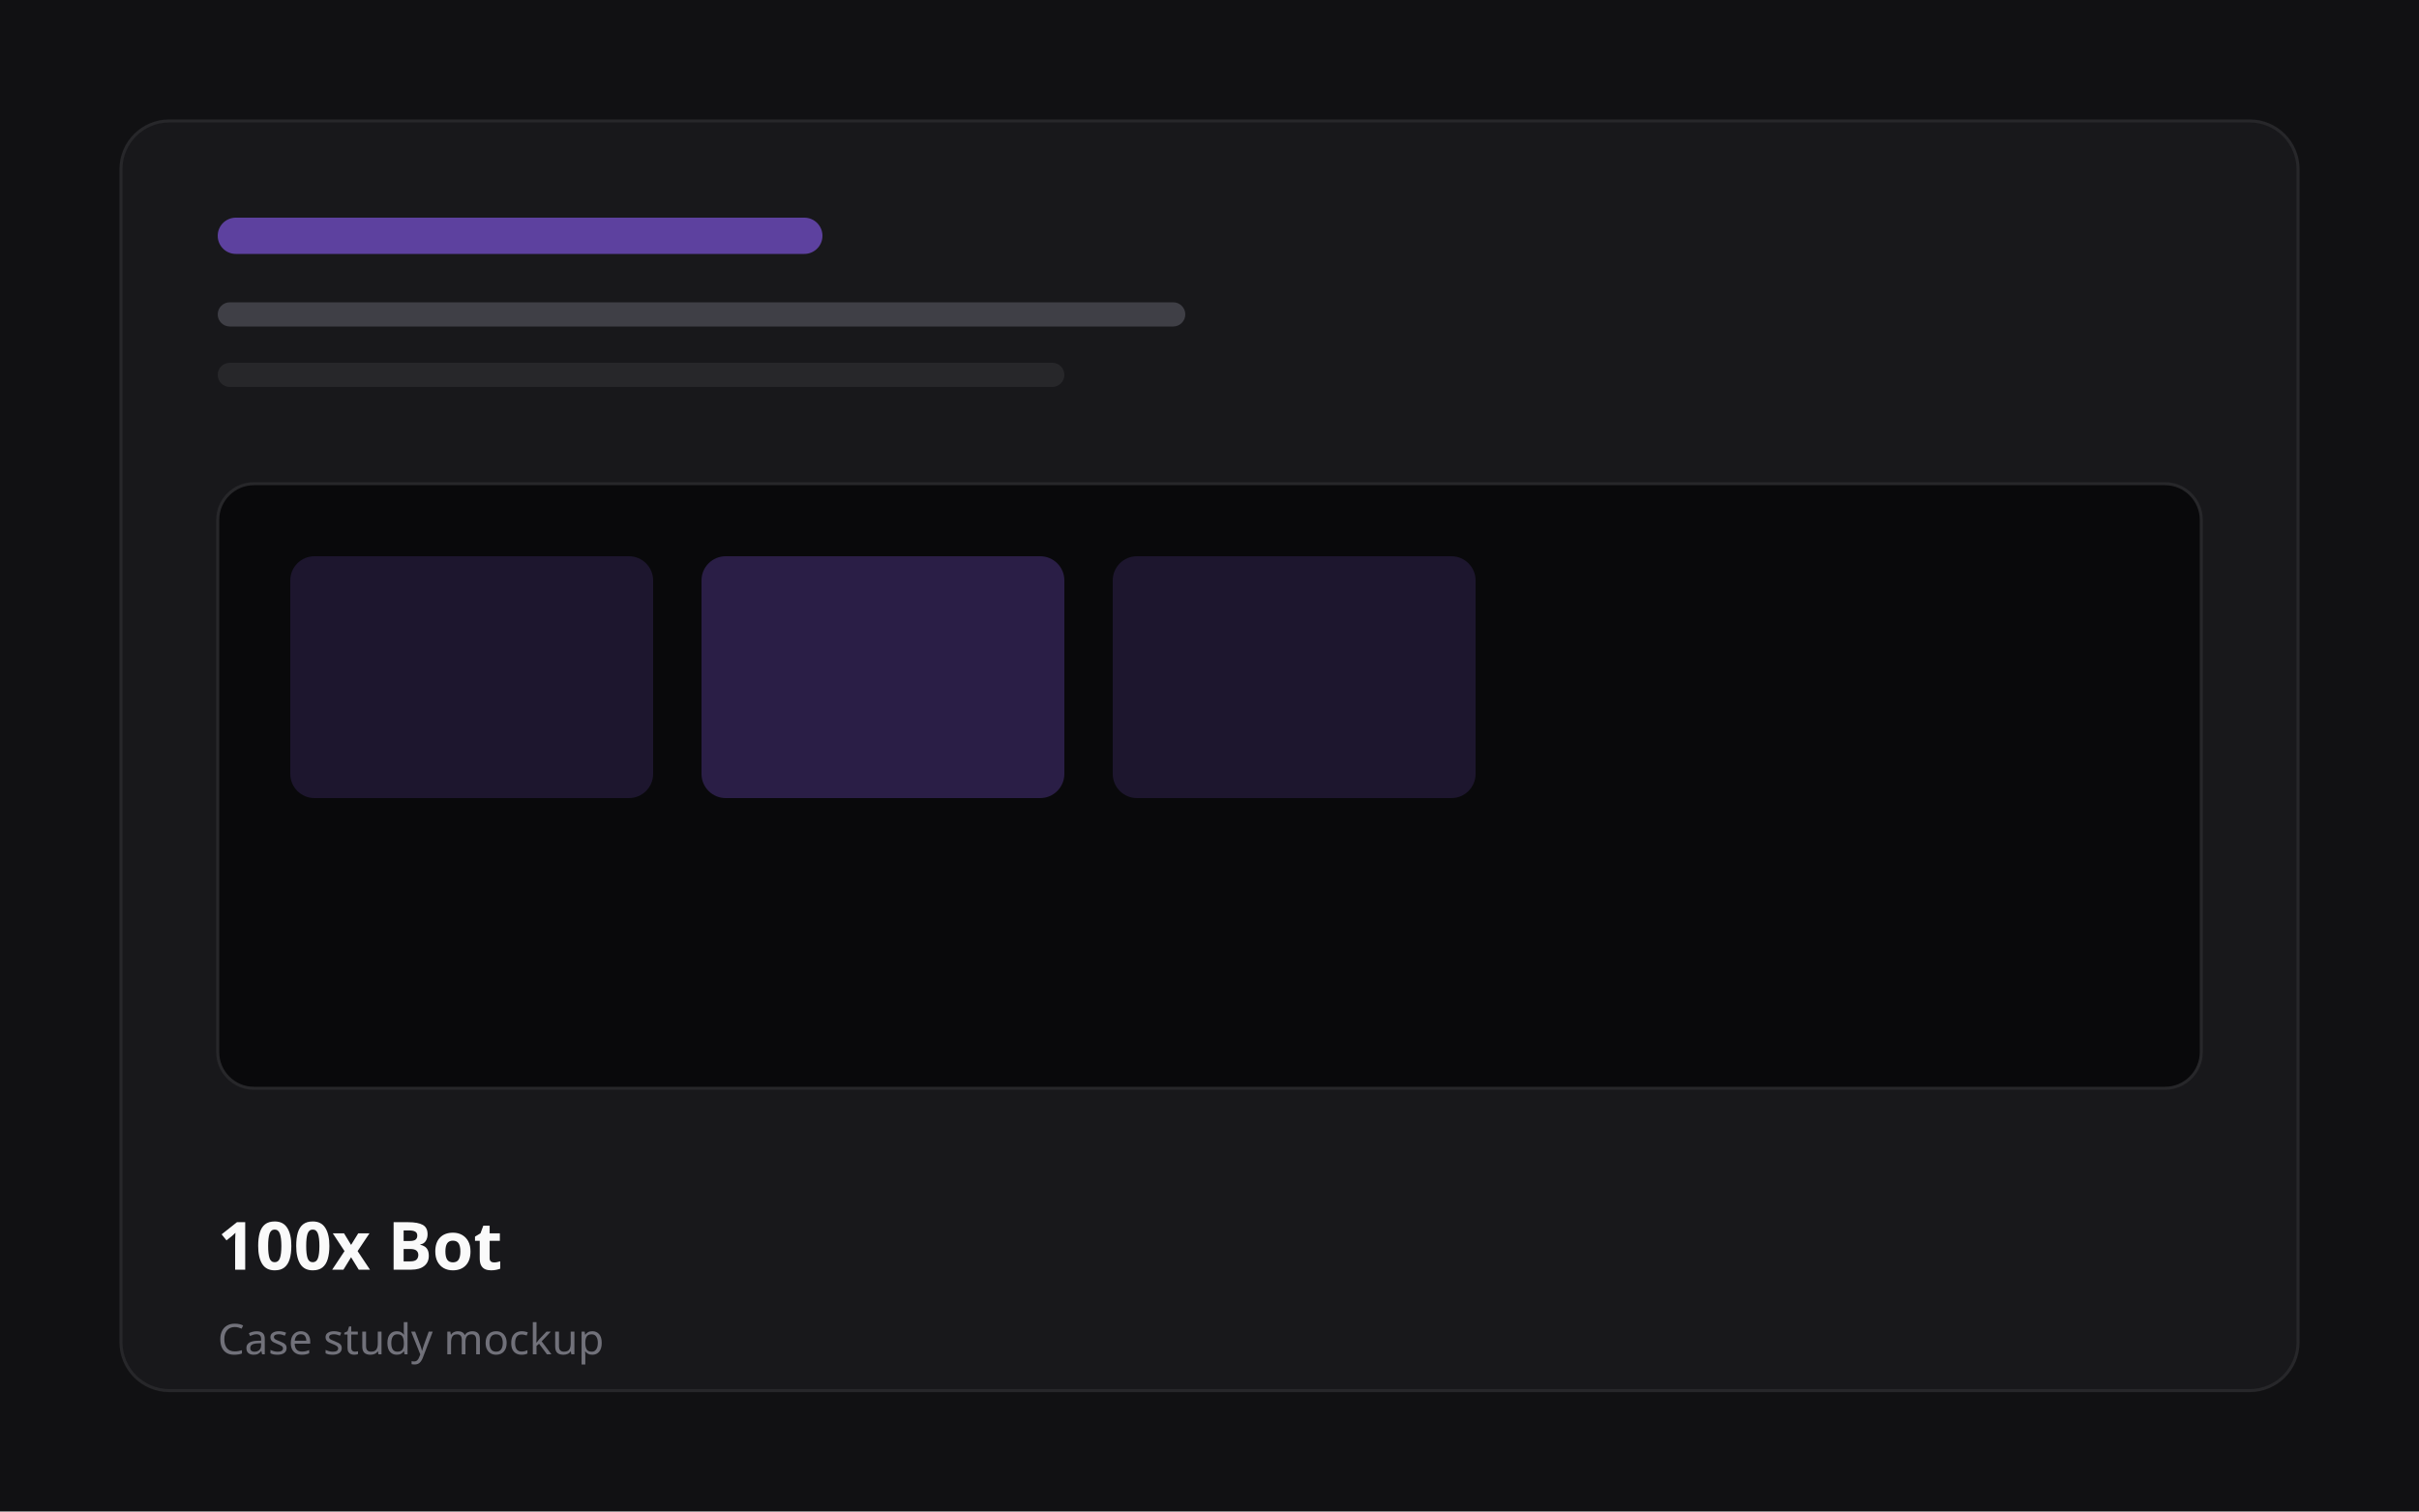
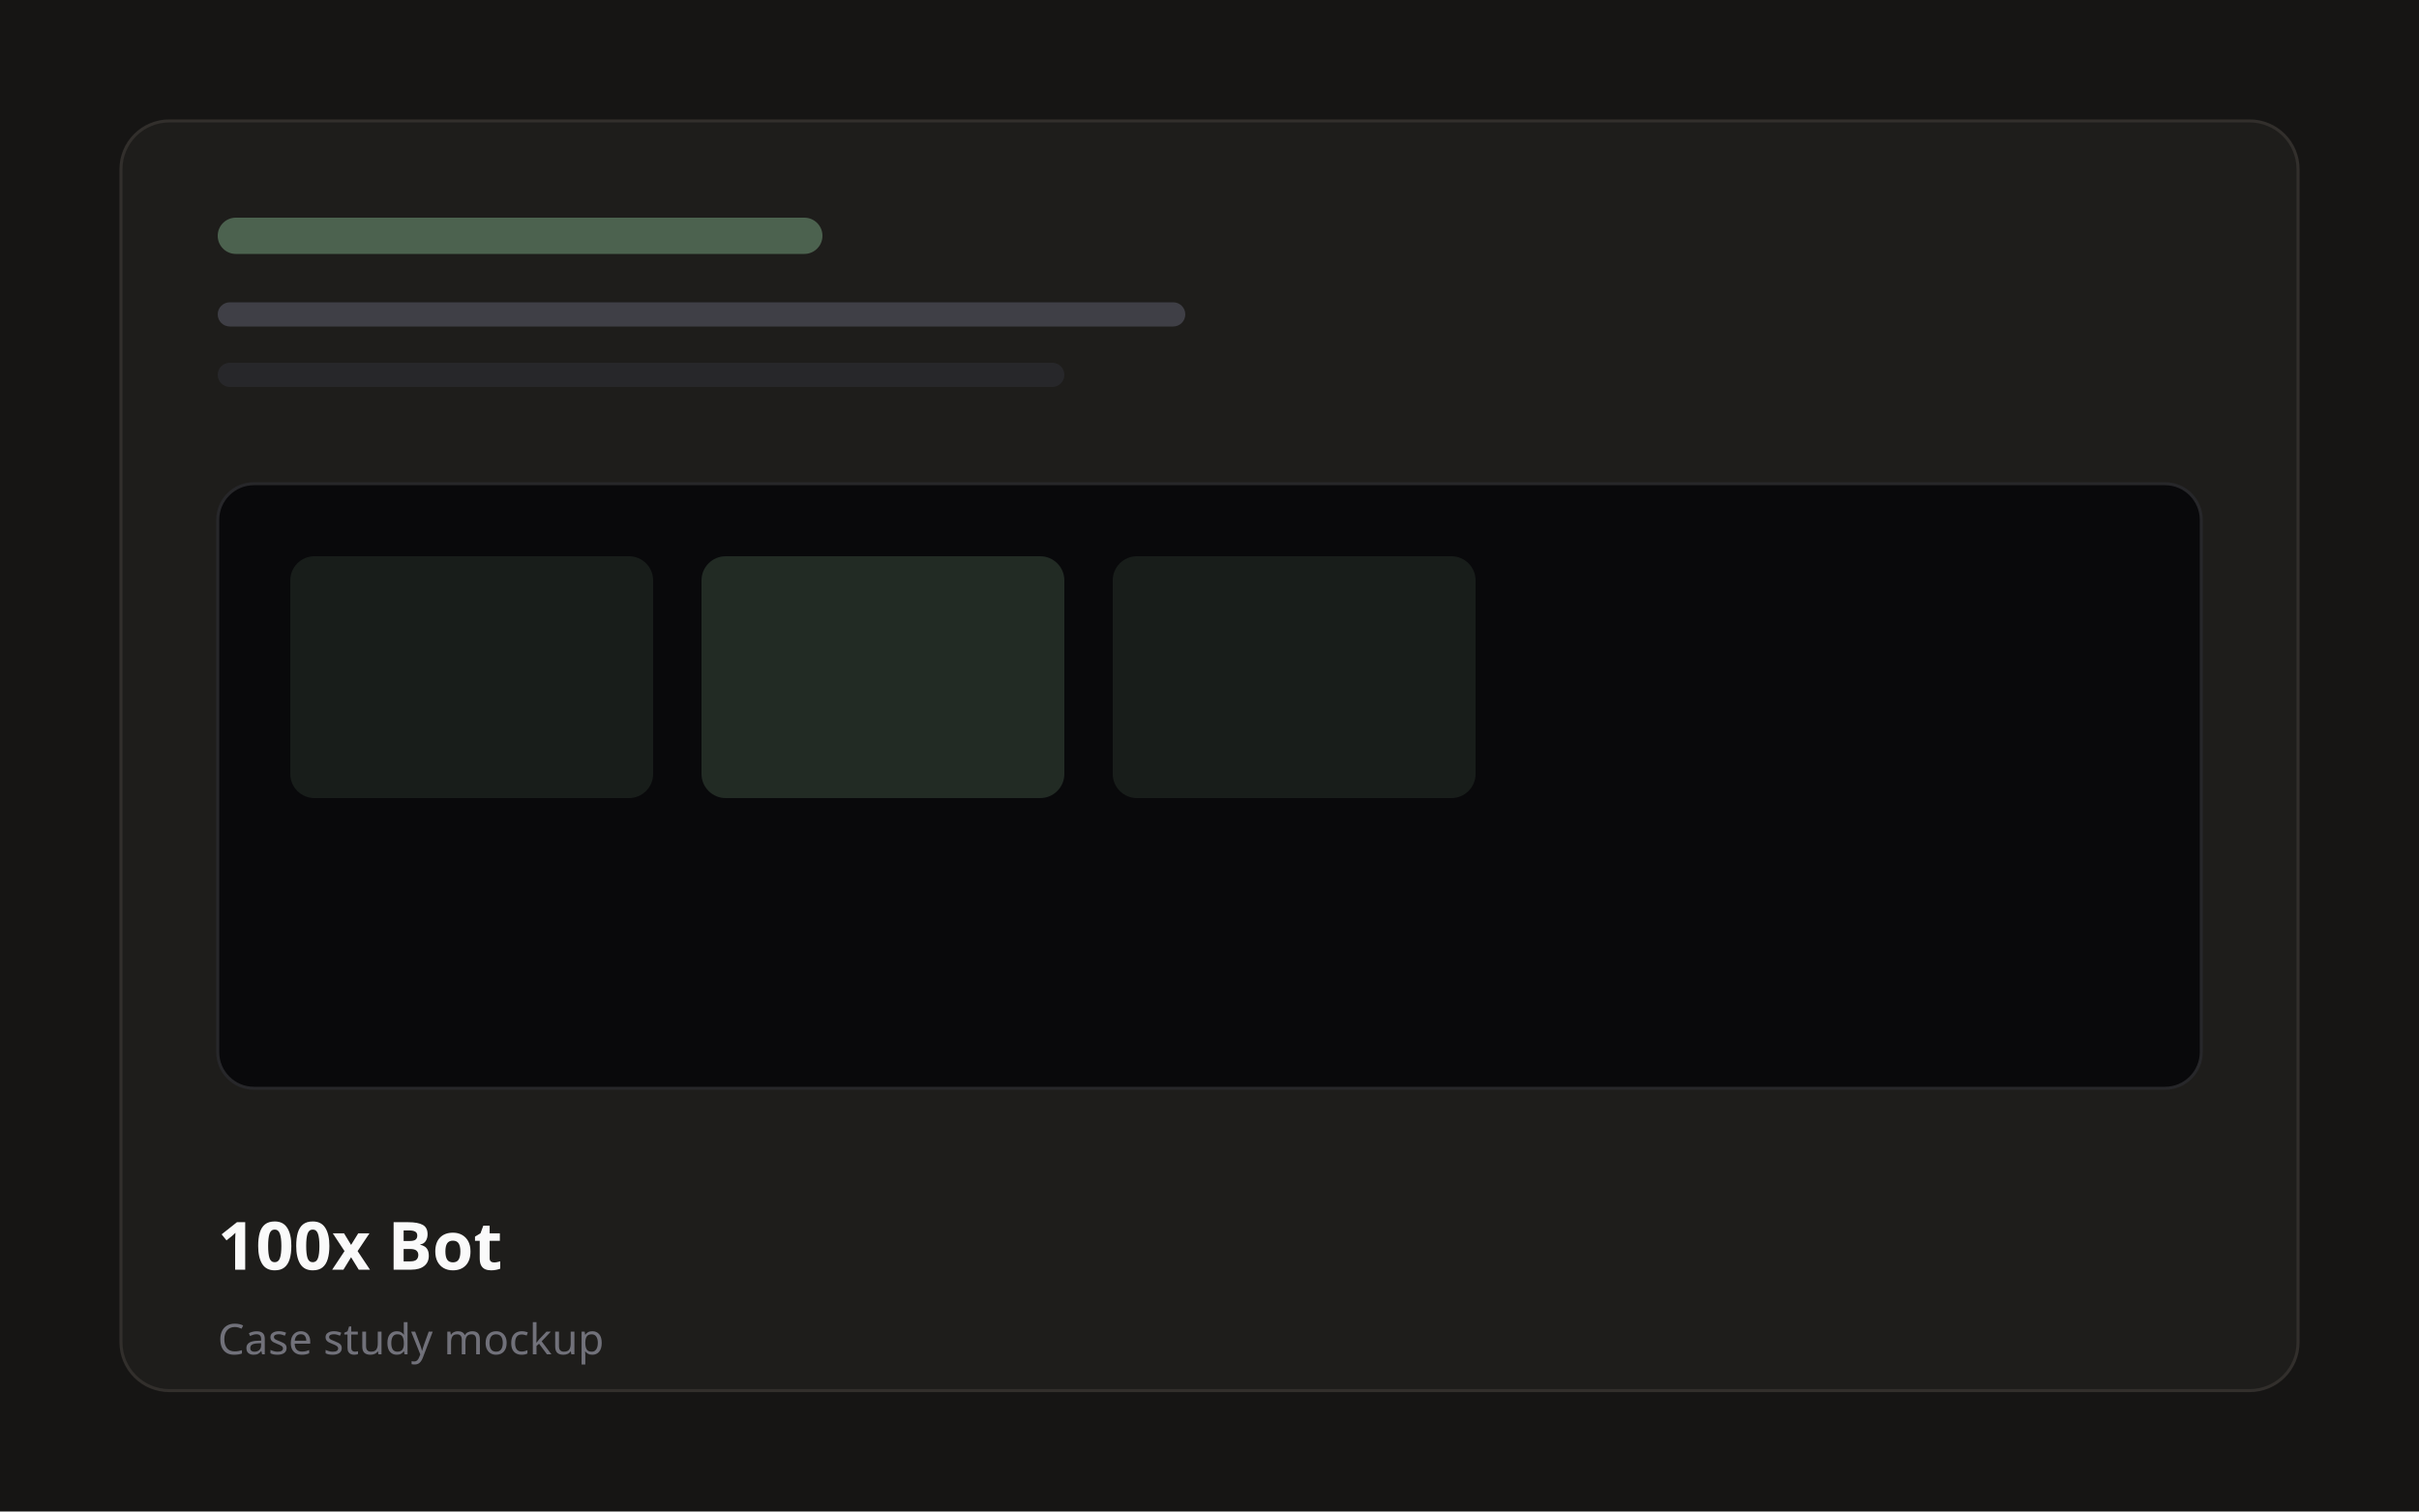
<svg xmlns="http://www.w3.org/2000/svg" viewBox="0 0 800 500" fill="none">
-   <rect width="800" height="500" fill="#111113" />
-   <rect x="40" y="40" width="720" height="420" rx="16" fill="#18181b" stroke="#27272a" stroke-width="1" />
-   <rect x="72" y="72" width="200" height="12" rx="6" fill="#8b5cf6" opacity="0.6" />
+   <rect width="800" height="500" fill="#161514" />
+   <rect x="40" y="40" width="720" height="420" rx="16" fill="#1e1d1b" stroke="#322f2c" stroke-width="1" />
+   <rect x="72" y="72" width="200" height="12" rx="6" fill="#6b8f71" opacity="0.6" />
  <rect x="72" y="100" width="320" height="8" rx="4" fill="#3f3f46" />
  <rect x="72" y="120" width="280" height="8" rx="4" fill="#27272a" />
  <rect x="72" y="160" width="656" height="200" rx="12" fill="#09090b" stroke="#27272a" />
-   <rect x="96" y="184" width="120" height="80" rx="8" fill="#8b5cf6" opacity="0.15" />
-   <rect x="232" y="184" width="120" height="80" rx="8" fill="#8b5cf6" opacity="0.25" />
-   <rect x="368" y="184" width="120" height="80" rx="8" fill="#8b5cf6" opacity="0.15" />
+   <rect x="96" y="184" width="120" height="80" rx="8" fill="#6b8f71" opacity="0.15" />
+   <rect x="232" y="184" width="120" height="80" rx="8" fill="#6b8f71" opacity="0.25" />
+   <rect x="368" y="184" width="120" height="80" rx="8" fill="#6b8f71" opacity="0.15" />
  <text x="72" y="420" fill="#fafafa" font-family="system-ui,sans-serif" font-size="22" font-weight="600">100x Bot</text>
  <text x="72" y="448" fill="#71717a" font-family="system-ui,sans-serif" font-size="14">Case study mockup</text>
</svg>
